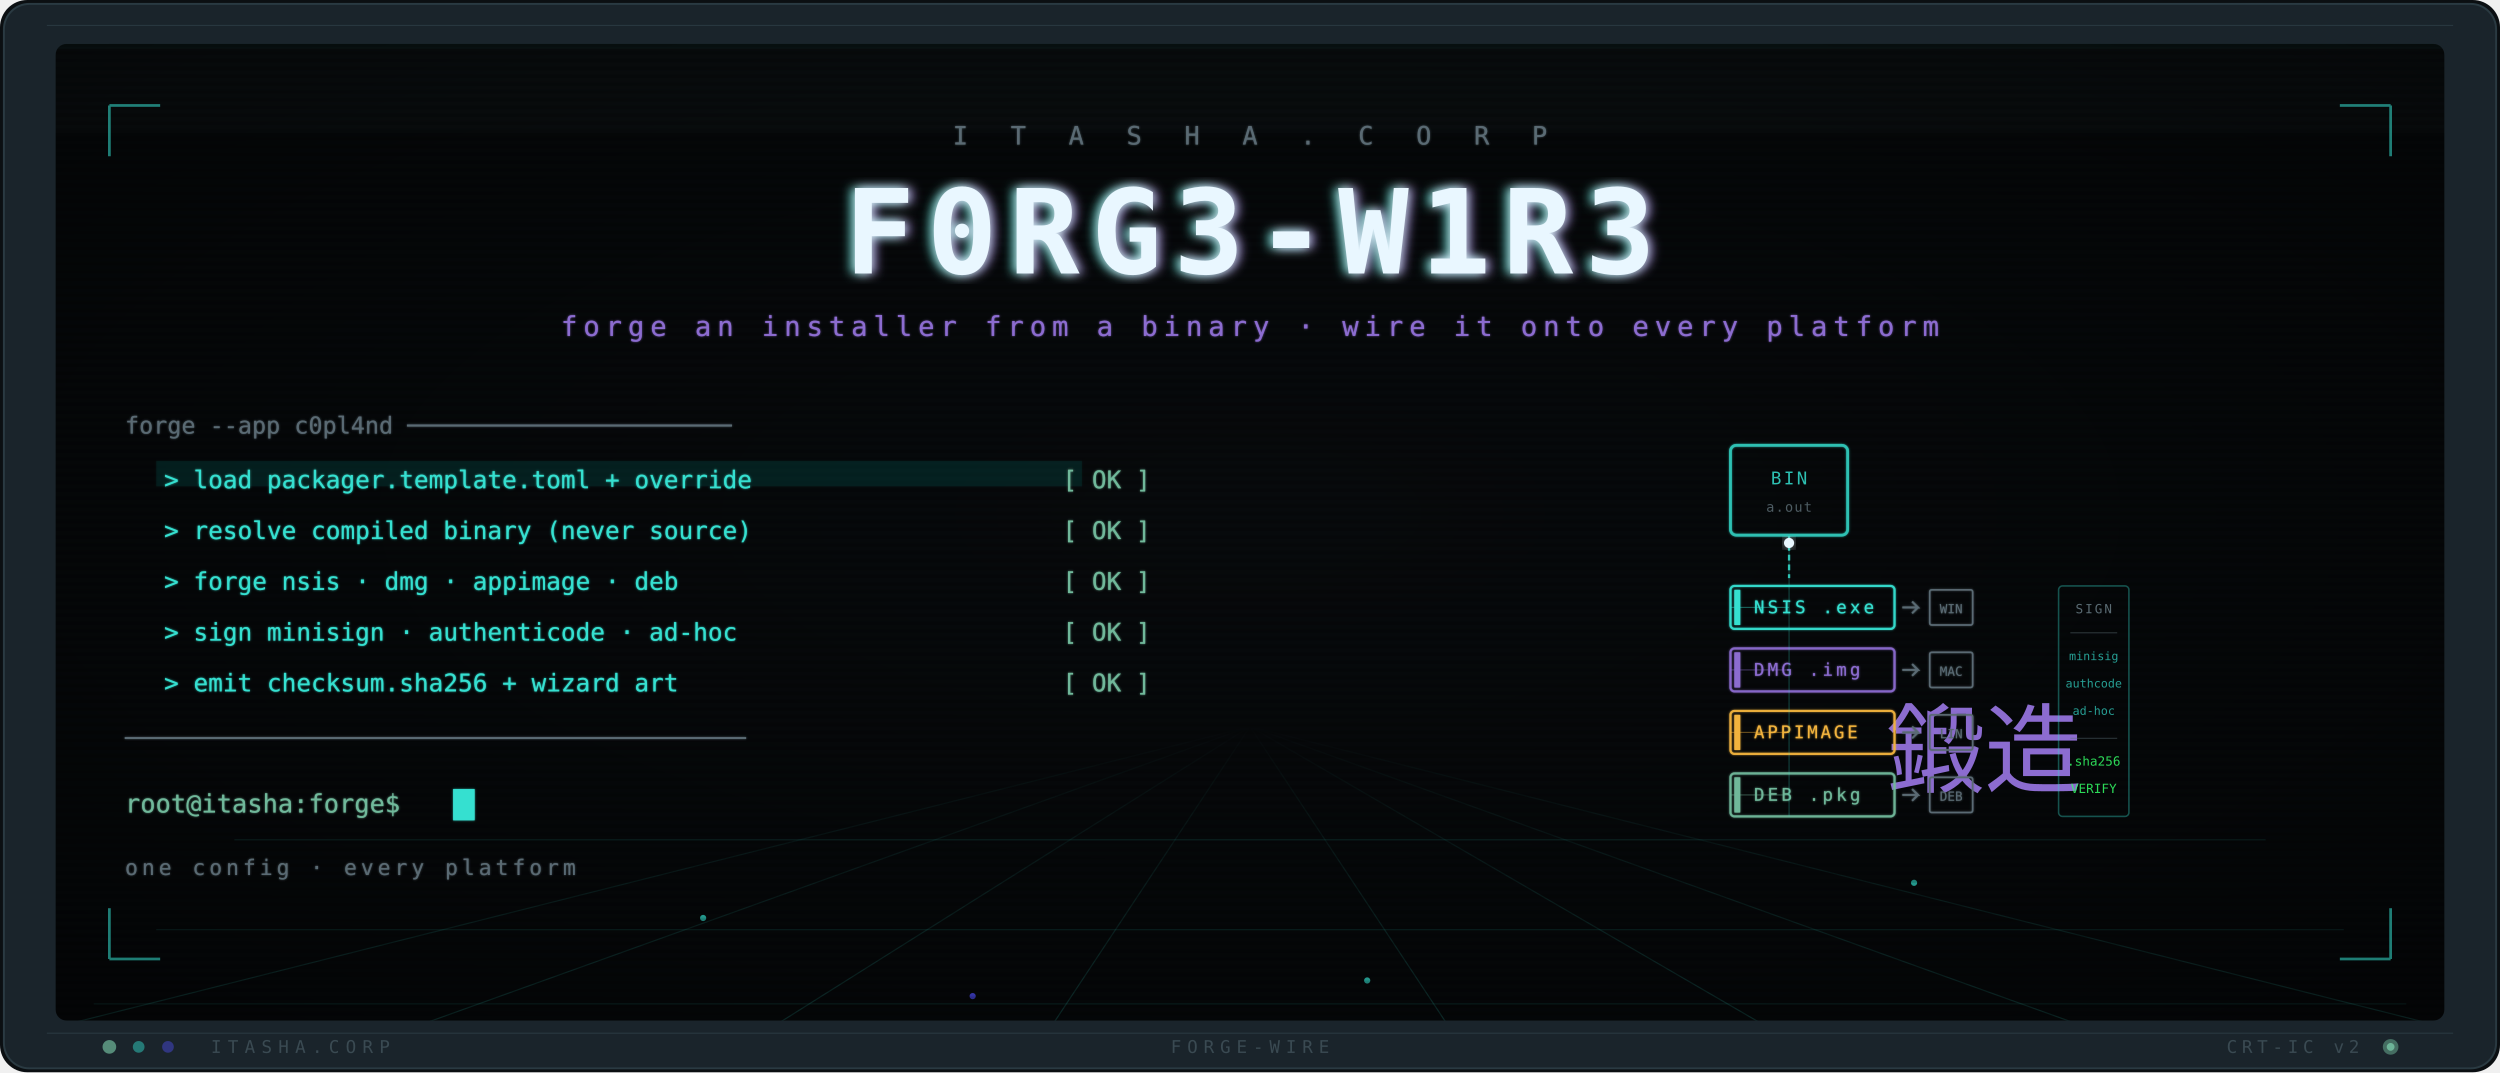
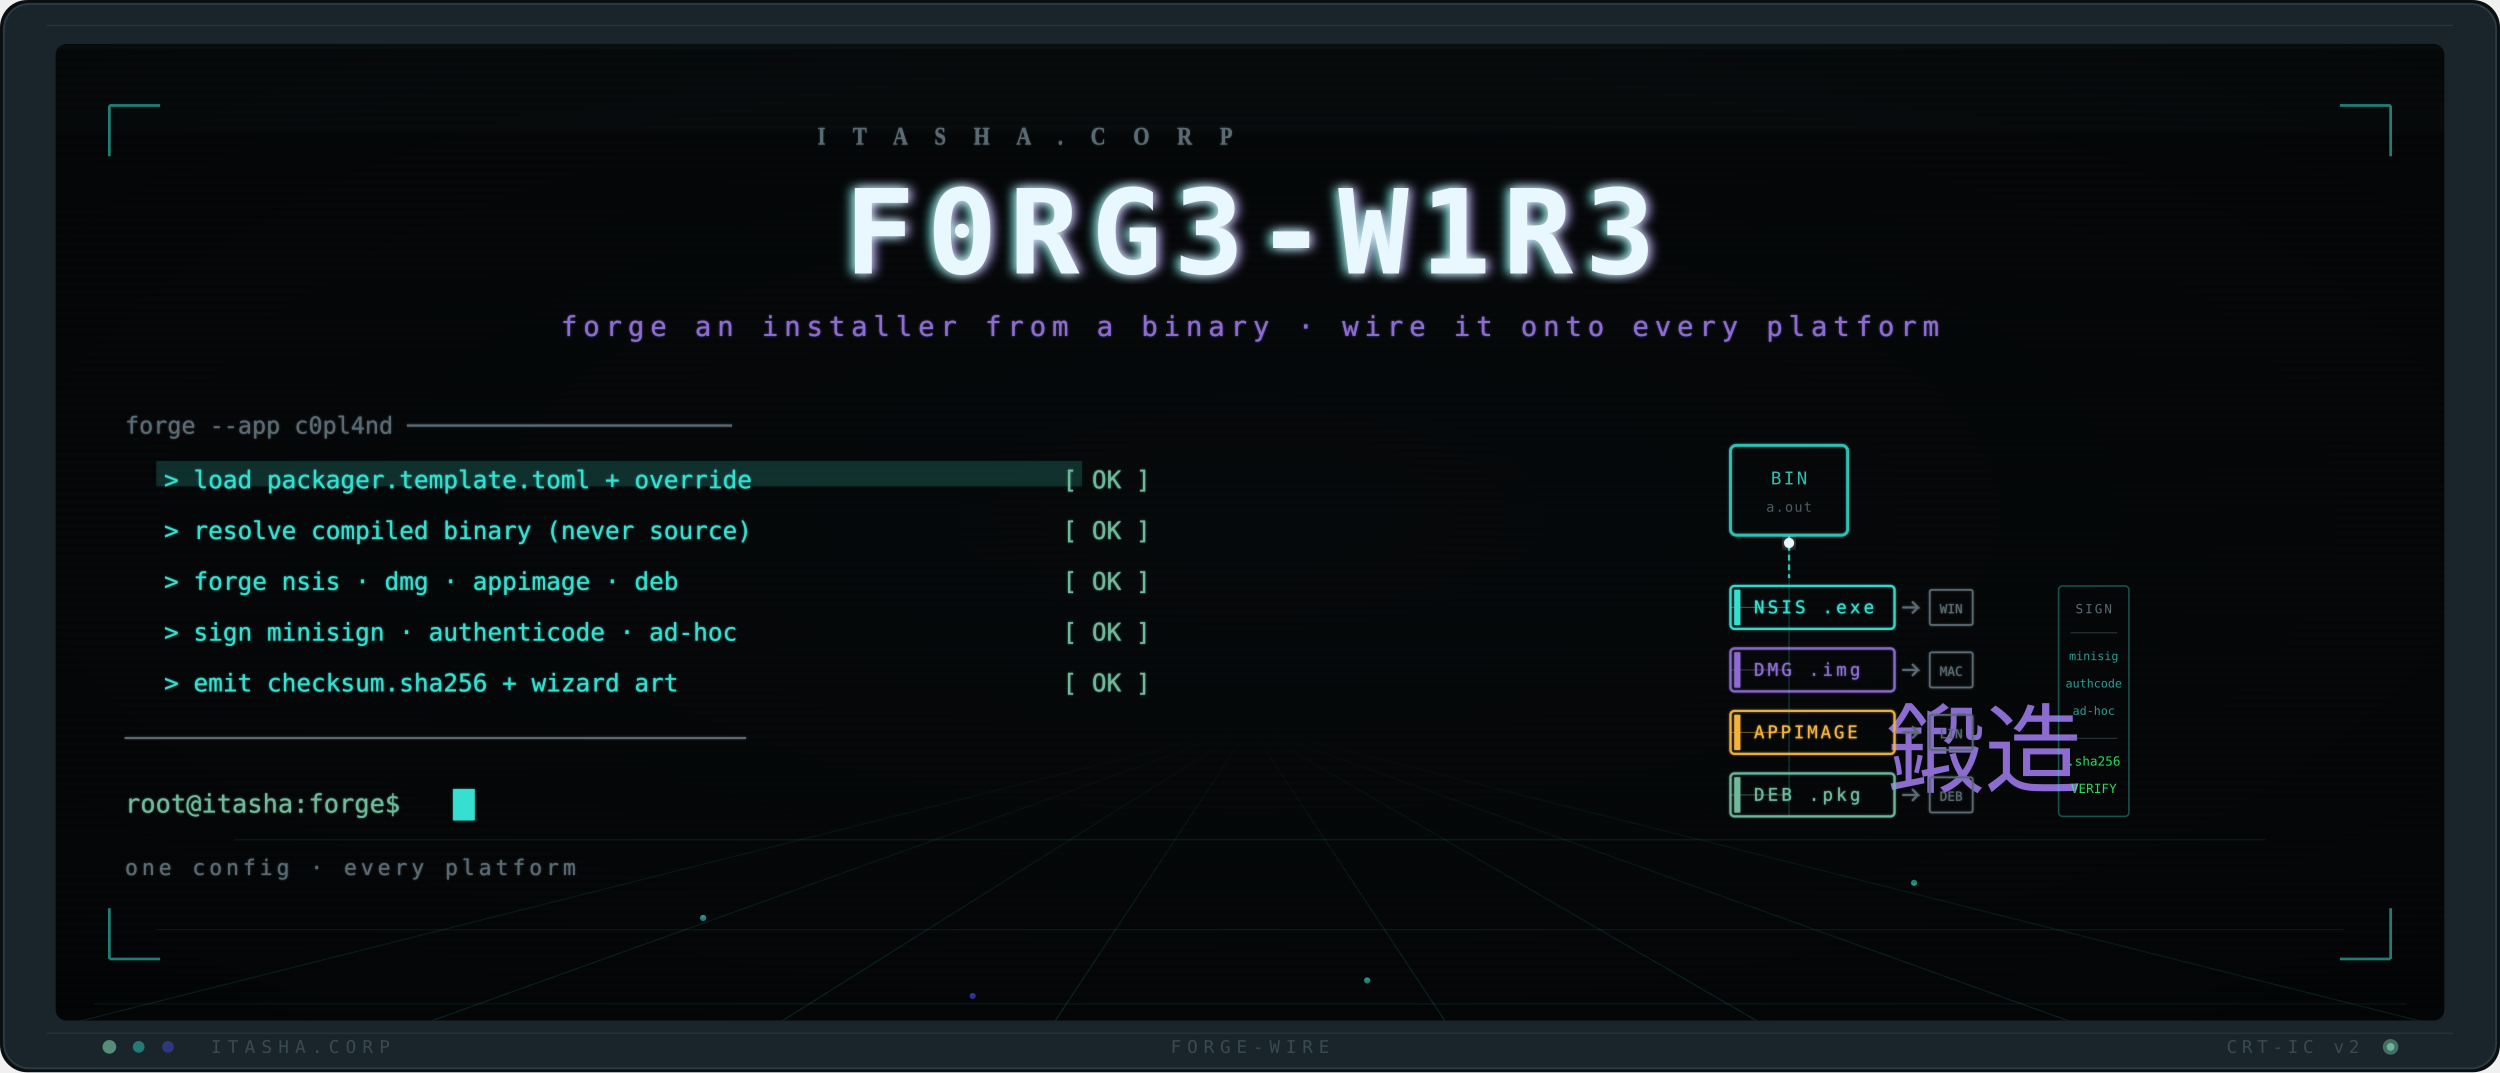
<svg xmlns="http://www.w3.org/2000/svg" viewBox="0 0 1280 549" width="1280" height="549" role="img" aria-label="F0RG3-W1R3 — forge an installer from a binary, wire it onto every platform">
  <defs>
    <pattern id="scan" patternUnits="userSpaceOnUse" width="1280" height="4">
      <rect width="1280" height="2" fill="transparent" />
      <rect y="2" width="1280" height="2" fill="rgba(0,0,0,0.16)" />
    </pattern>
    <radialGradient id="vig" cx="50%" cy="48%" r="72%">
      <stop offset="0%" stop-color="transparent" />
      <stop offset="100%" stop-color="rgba(0,0,0,0.5)" />
    </radialGradient>
    <linearGradient id="grid" x1="0" y1="0" x2="0" y2="1">
      <stop offset="0%" stop-color="#34e0d0" stop-opacity="0" />
      <stop offset="100%" stop-color="#34e0d0" stop-opacity="0.5" />
    </linearGradient>
    <filter id="phos">
      <feGaussianBlur in="SourceGraphic" stdDeviation="0.7" result="b" />
      <feMerge>
        <feMergeNode in="b" />
        <feMergeNode in="SourceGraphic" />
      </feMerge>
    </filter>
    <filter id="soft">
      <feGaussianBlur stdDeviation="2.4" />
    </filter>
    <filter id="glow">
      <feGaussianBlur stdDeviation="2.6" result="b" />
      <feMerge>
        <feMergeNode in="b" />
        <feMergeNode in="SourceGraphic" />
      </feMerge>
    </filter>
    <clipPath id="sc">
      <rect x="28" y="22" width="1224" height="501" rx="6" />
    </clipPath>
  </defs>
  <style>
    text { font-family: 'SF Mono','Fira Code','Cascadia Code','JetBrains Mono',Consolas,monospace; }
    @keyframes sweep { 0% { transform: translateY(0); } 100% { transform: translateY(501px); } }
    @keyframes flicker { 0%,96%,100% { opacity: 1; } 97% { opacity: 0.97; } 98% { opacity: 0.995; } }
    @keyframes bootReveal { 0% { opacity: 0; } 100% { opacity: 0.92; } }
    @keyframes curBlink { 0%,50% { opacity: 1; } 51%,100% { opacity: 0; } }
    @keyframes heartbeat { 0%,100% { transform: scale(1); opacity: 0.55; } 15% { transform: scale(1.3); opacity: 0.95; } 30% { transform: scale(1); opacity: 0.55; } 50% { transform: scale(1.1); opacity: 0.8; } }
    @keyframes edgeGlow { 0% { stroke-dashoffset: 3450; } 100% { stroke-dashoffset: 0; } }
    @keyframes phosphorBloom { 0%,100% { opacity: 0; } 50% { opacity: 0.02; } }
    @keyframes signalPulse { 0% { stroke-dashoffset: 18; opacity: 0.85; } 100% { stroke-dashoffset: 0; opacity: 0.3; } }
    @keyframes nodeBlink { 0%,100% { opacity: 0.9; } 50% { opacity: 0.35; } }
    @keyframes forgeTravel { 0% { transform: translateY(0); opacity: 0; } 8% { opacity: 1; } 88% { opacity: 1; } 100% { transform: translateY(140px); opacity: 0; } }
    @keyframes cardForge { 0%,100% { opacity: 0.35; } 50% { opacity: 1; } }
    @keyframes kanjiPulse { 0%,100% { opacity: 0.1; } 50% { opacity: 0.2; } }
    @keyframes rollBar { 0% { transform: translateY(-70px); } 100% { transform: translateY(540px); } }
    @keyframes dataBlink { 0%,100% { opacity: 0.12; } 50% { opacity: 0.7; } }
    @keyframes titleGlitch { 0%,90%,100% { transform: translate(0,0); } 91% { transform: translate(-2px,1px); } 94% { transform: translate(2px,-1px); } 97% { transform: translate(-1px,0); } }
    @keyframes readHead { 0% { transform: translateY(0); opacity: 0; } 12% { opacity: 0.5; } 88% { opacity: 0.5; } 100% { transform: translateY(132px); opacity: 0; } }
    @keyframes okPulse { 0%,100% { opacity: 0.5; } 50% { opacity: 1; } }
    @keyframes titleBreathe { 0%,100% { opacity: 1; } 50% { opacity: 0.85; } }
    @media (prefers-reduced-motion: reduce) { * { animation: none !important; } }
  </style>
  <rect x="0" y="0" width="1280" height="549" rx="14" fill="#0b0f12" />
  <rect x="2" y="2" width="1276" height="545" rx="13" fill="#1a242b" stroke="#2a3a42" stroke-width="1" />
  <line x1="24" y1="13" x2="1256" y2="13" stroke="#2a3a42" stroke-width="0.5" />
  <line x1="24" y1="529" x2="1256" y2="529" stroke="#2a3a42" stroke-width="0.5" />
  <rect x="28" y="22" width="1224" height="501" rx="6" fill="#070a0c" />
  <g clip-path="url(#sc)">
    <g stroke="url(#grid)" stroke-width="0.6" opacity="0.5">
      <line x1="640" y1="372" x2="40" y2="523" />
      <line x1="640" y1="372" x2="220" y2="523" />
      <line x1="640" y1="372" x2="400" y2="523" />
      <line x1="640" y1="372" x2="540" y2="523" />
      <line x1="640" y1="372" x2="640" y2="523" />
      <line x1="640" y1="372" x2="740" y2="523" />
      <line x1="640" y1="372" x2="900" y2="523" />
      <line x1="640" y1="372" x2="1060" y2="523" />
      <line x1="640" y1="372" x2="1240" y2="523" />
    </g>
    <g stroke="#34e0d0" stroke-width="0.5" opacity="0.2">
      <line x1="120" y1="430" x2="1160" y2="430" />
      <line x1="80" y1="476" x2="1200" y2="476" />
      <line x1="48" y1="514" x2="1232" y2="514" />
    </g>
    <g fill="#34e0d0">
      <circle cx="360" cy="470" r="1.6" style="animation: dataBlink 2.6s ease-in-out 0s infinite;" />
      <circle cx="700" cy="502" r="1.6" style="animation: dataBlink 3.1s ease-in-out 0.8s infinite;" />
      <circle cx="980" cy="452" r="1.6" style="animation: dataBlink 2.4s ease-in-out 1.4s infinite;" />
      <circle cx="498" cy="510" r="1.6" fill="#5050ff" style="animation: dataBlink 3.4s ease-in-out 2s infinite;" />
    </g>
    <rect x="28" y="22" width="1224" height="46" fill="#9fe8e0" opacity="0.035" style="animation: rollBar 7s linear infinite;" />
    <rect x="28" y="22" width="1224" height="3" fill="#34e0d0" opacity="0.05" style="animation: sweep 9s linear infinite;" />
    <rect x="28" y="22" width="1224" height="501" fill="#ffffff" opacity="0" style="animation: phosphorBloom 8s ease-in-out infinite;" />
  </g>
  <rect x="28" y="22" width="1224" height="501" rx="6" fill="url(#scan)" />
  <rect x="28" y="22" width="1224" height="501" rx="6" fill="url(#vig)" />
  <rect x="28" y="22" width="1224" height="501" rx="6" fill="none" stroke="#34e0d0" stroke-width="1" opacity="0.07" stroke-dasharray="22,3428" style="animation: edgeGlow 11s linear infinite;" />
  <rect x="28" y="22" width="1224" height="501" rx="6" fill="none" stroke="#1a242b" />
  <g stroke="#34e0d0" stroke-width="1.4" fill="none" opacity="0.55">
    <path d="M56 54 h26 M56 54 v26" />
    <path d="M1224 54 h-26 M1224 54 v26" />
    <path d="M56 491 h26 M56 491 v-26" />
    <path d="M1224 491 h-26 M1224 491 v-26" />
  </g>
  <g style="animation: flicker 7s infinite;">
-     <text x="640" y="74" text-anchor="middle" font-size="13" fill="#5a6b73" letter-spacing="7" filter="url(#phos)" style="animation: titleBreathe 6s ease-in-out infinite;">I T A S H A . C O R P</text>
+     <text x="640" y="74" text-anchor="middle" font-size="13" fill="#5a6b73" letter-spacing="7" filter="url(#phos)" style="font-family: 'Times New Roman','Times','Matisse',serif; font-weight: 700; transform: scaleX(0.82); transform-origin: 640px 74px; animation: titleBreathe 6s ease-in-out infinite;">I T A S H A . C O R P</text>
    <g font-size="60" font-weight="bold" letter-spacing="6" text-anchor="middle">
      <text x="643" y="140" fill="#8c6cd0" opacity="0.5" filter="url(#soft)" style="animation: titleGlitch 5.5s steps(1) infinite; transform-origin: 640px 140px;">F0RG3-W1R3</text>
      <text x="637" y="140" fill="#34e0d0" opacity="0.5" filter="url(#soft)" style="animation: titleGlitch 6.3s steps(1) 0.1s infinite; transform-origin: 640px 140px;">F0RG3-W1R3</text>
      <text x="640" y="140" fill="#e9f7ff" filter="url(#glow)" style="animation: titleBreathe 4s ease-in-out infinite;">F0RG3-W1R3</text>
    </g>
    <text x="640" y="172" text-anchor="middle" font-size="14" fill="#8c6cd0" letter-spacing="3" filter="url(#phos)">forge an installer from a binary · wire it onto every platform</text>
    <g filter="url(#phos)">
-       <rect x="80" y="236" width="474" height="13" fill="#34e0d0" opacity="0.06" style="animation: readHead 4.5s ease-in-out infinite;" />
+       <rect x="80" y="236" width="474" height="13" fill="#34e0d0" opacity="0.10" style="animation: readHead 4.5s ease-in-out infinite;" />
      <text x="64" y="222" font-size="12" fill="#5a6b73">forge --app c0pl4nd ───────────────────────</text>
      <text x="84" y="250" font-size="12.5" fill="#34e0d0" style="animation: bootReveal 0.35s ease-out 0.2s both;">&gt; load packager.template.toml + override</text>
      <text x="544" y="250" font-size="12.5" fill="#6fb89a" style="animation: bootReveal 0.35s ease-out 0.2s both, okPulse 2s ease-in-out 0.6s infinite;">[ OK ]</text>
      <text x="84" y="276" font-size="12.5" fill="#34e0d0" style="animation: bootReveal 0.35s ease-out 0.5s both;">&gt; resolve compiled binary (never source)</text>
      <text x="544" y="276" font-size="12.5" fill="#6fb89a" style="animation: bootReveal 0.35s ease-out 0.5s both, okPulse 2s ease-in-out 1.0s infinite;">[ OK ]</text>
      <text x="84" y="302" font-size="12.5" fill="#34e0d0" style="animation: bootReveal 0.35s ease-out 0.8s both;">&gt; forge  nsis · dmg · appimage · deb</text>
      <text x="544" y="302" font-size="12.5" fill="#6fb89a" style="animation: bootReveal 0.35s ease-out 0.8s both, okPulse 2s ease-in-out 1.4s infinite;">[ OK ]</text>
      <text x="84" y="328" font-size="12.5" fill="#34e0d0" style="animation: bootReveal 0.35s ease-out 1.1s both;">&gt; sign  minisign · authenticode · ad-hoc</text>
      <text x="544" y="328" font-size="12.5" fill="#6fb89a" style="animation: bootReveal 0.35s ease-out 1.1s both, okPulse 2s ease-in-out 1.8s infinite;">[ OK ]</text>
      <text x="84" y="354" font-size="12.5" fill="#34e0d0" style="animation: bootReveal 0.35s ease-out 1.4s both;">&gt; emit  checksum.sha256 + wizard art</text>
      <text x="544" y="354" font-size="12.5" fill="#6fb89a" style="animation: bootReveal 0.35s ease-out 1.4s both, okPulse 2s ease-in-out 2.2s infinite;">[ OK ]</text>
      <text x="64" y="382" font-size="12" fill="#5a6b73">────────────────────────────────────────────</text>
      <text x="64" y="416" font-size="13" fill="#6fb89a">root@itasha:forge$</text>
      <rect x="232" y="404" width="11" height="16" fill="#34e0d0" style="animation: curBlink 1.1s step-end infinite;" />
      <text x="64" y="448" font-size="11" fill="#5a6b73" letter-spacing="2">one config · every platform</text>
    </g>
    <g transform="translate(880, 222)" style="animation: flicker 9s infinite;">
      <text x="86" y="180" fill="#8c6cd0" font-size="50" font-family="'Noto Sans JP','Yu Gothic',sans-serif" style="animation: kanjiPulse 6s ease-in-out infinite;">鍛造</text>
      <g opacity="0.85">
        <rect x="6" y="6" width="60" height="46" rx="3" fill="none" stroke="#34e0d0" stroke-width="1.4" filter="url(#phos)" />
        <text x="36" y="26" text-anchor="middle" font-size="9" fill="#34e0d0" letter-spacing="1.2">BIN</text>
        <text x="36" y="40" text-anchor="middle" font-size="7" fill="#5a6b73" letter-spacing="0.6">a.out</text>
        <line x1="36" y1="52" x2="36" y2="74" stroke="#34e0d0" stroke-width="1.2" stroke-dasharray="3,2" style="animation: signalPulse 1.6s linear infinite;" />
      </g>
      <g transform="translate(0, 78)" filter="url(#phos)">
        <rect x="6" y="0" width="84" height="22" rx="2" fill="none" stroke="#34e0d0" stroke-width="1.1" opacity="0.9" />
        <rect x="8" y="2" width="3" height="18" fill="#34e0d0" style="animation: cardForge 2.8s ease-in-out 0s infinite;" />
        <text x="18" y="14" font-size="9" fill="#34e0d0" letter-spacing="1.6">NSIS .exe</text>
        <path d="M94 11 l8 0 l-3 -3 m3 3 l-3 3" stroke="#5a6b73" stroke-width="1" fill="none" />
        <rect x="108" y="2" width="22" height="18" rx="1" fill="none" stroke="#5a6b73" stroke-width="0.8" />
        <text x="119" y="14" text-anchor="middle" font-size="6.5" fill="#5a6b73">WIN</text>
      </g>
      <g transform="translate(0, 110)" filter="url(#phos)">
        <rect x="6" y="0" width="84" height="22" rx="2" fill="none" stroke="#8c6cd0" stroke-width="1.1" opacity="0.9" />
        <rect x="8" y="2" width="3" height="18" fill="#8c6cd0" style="animation: cardForge 2.8s ease-in-out 0.5s infinite;" />
        <text x="18" y="14" font-size="9" fill="#8c6cd0" letter-spacing="1.6">DMG .img</text>
        <path d="M94 11 l8 0 l-3 -3 m3 3 l-3 3" stroke="#5a6b73" stroke-width="1" fill="none" />
        <rect x="108" y="2" width="22" height="18" rx="1" fill="none" stroke="#5a6b73" stroke-width="0.8" />
        <text x="119" y="14" text-anchor="middle" font-size="6.5" fill="#5a6b73">MAC</text>
      </g>
      <g transform="translate(0, 142)" filter="url(#phos)">
        <rect x="6" y="0" width="84" height="22" rx="2" fill="none" stroke="#f2b33d" stroke-width="1.1" opacity="0.9" />
        <rect x="8" y="2" width="3" height="18" fill="#f2b33d" style="animation: cardForge 2.8s ease-in-out 1s infinite;" />
        <text x="18" y="14" font-size="9" fill="#f2b33d" letter-spacing="1.4">APPIMAGE</text>
        <path d="M94 11 l8 0 l-3 -3 m3 3 l-3 3" stroke="#5a6b73" stroke-width="1" fill="none" />
        <rect x="108" y="2" width="22" height="18" rx="1" fill="none" stroke="#5a6b73" stroke-width="0.8" />
        <text x="119" y="14" text-anchor="middle" font-size="6.5" fill="#5a6b73">LIN</text>
      </g>
      <g transform="translate(0, 174)" filter="url(#phos)">
        <rect x="6" y="0" width="84" height="22" rx="2" fill="none" stroke="#6fb89a" stroke-width="1.1" opacity="0.9" />
        <rect x="8" y="2" width="3" height="18" fill="#6fb89a" style="animation: cardForge 2.8s ease-in-out 1.5s infinite;" />
        <text x="18" y="14" font-size="9" fill="#6fb89a" letter-spacing="1.6">DEB .pkg</text>
        <path d="M94 11 l8 0 l-3 -3 m3 3 l-3 3" stroke="#5a6b73" stroke-width="1" fill="none" />
        <rect x="108" y="2" width="22" height="18" rx="1" fill="none" stroke="#5a6b73" stroke-width="0.8" />
        <text x="119" y="14" text-anchor="middle" font-size="6.5" fill="#5a6b73">DEB</text>
      </g>
      <line x1="36" y1="52" x2="36" y2="196" stroke="#34e0d0" stroke-width="0.6" opacity="0.25" />
      <line x1="36" y1="89" x2="6" y2="89" stroke="#34e0d0" stroke-width="0.6" opacity="0.4" />
      <line x1="36" y1="121" x2="6" y2="121" stroke="#8c6cd0" stroke-width="0.6" opacity="0.4" />
      <line x1="36" y1="153" x2="6" y2="153" stroke="#f2b33d" stroke-width="0.6" opacity="0.4" />
      <line x1="36" y1="185" x2="6" y2="185" stroke="#6fb89a" stroke-width="0.6" opacity="0.4" />
      <circle cx="36" cy="56" r="2.6" fill="#e9f7ff" filter="url(#glow)" style="animation: forgeTravel 2.8s ease-in-out infinite;" />
      <g transform="translate(174, 78)" style="animation: nodeBlink 3s ease-in-out infinite;">
        <rect x="0" y="0" width="36" height="118" rx="2" fill="none" stroke="#34e0d0" stroke-width="0.8" opacity="0.35" />
        <text x="18" y="14" text-anchor="middle" font-size="6.5" fill="#5a6b73" letter-spacing="1">SIGN</text>
        <line x1="6" y1="24" x2="30" y2="24" stroke="#5a6b73" stroke-width="0.5" opacity="0.5" />
        <text x="18" y="38" text-anchor="middle" font-size="6" fill="#34e0d0" opacity="0.7">minisig</text>
        <text x="18" y="52" text-anchor="middle" font-size="6" fill="#34e0d0" opacity="0.7">authcode</text>
        <text x="18" y="66" text-anchor="middle" font-size="6" fill="#34e0d0" opacity="0.7">ad-hoc</text>
        <line x1="6" y1="78" x2="30" y2="78" stroke="#5a6b73" stroke-width="0.5" opacity="0.5" />
        <text x="18" y="92" text-anchor="middle" font-size="6.5" fill="#33ff66" opacity="0.85">.sha256</text>
        <text x="18" y="106" text-anchor="middle" font-size="6.5" fill="#33ff66" opacity="0.85" style="animation: cardForge 2.8s ease-in-out 2s infinite;">VERIFY</text>
      </g>
    </g>
  </g>
  <g>
    <circle cx="56" cy="536" r="3.5" fill="#6fb89a" opacity="0.7" style="animation: heartbeat 2.4s ease-in-out infinite; transform-origin: 56px 536px;" />
    <circle cx="71" cy="536" r="3" fill="#34e0d0" opacity="0.45" />
    <circle cx="86" cy="536" r="3" fill="#5050ff" opacity="0.4" />
    <text x="108" y="536" font-size="9" fill="#3a4a52" letter-spacing="3.2" dominant-baseline="central">ITASHA.CORP</text>
    <text x="640" y="536" font-size="9" fill="#3a4a52" letter-spacing="3" dominant-baseline="central" text-anchor="middle">FORGE-WIRE</text>
    <text x="1208" y="536" font-size="9" fill="#3a4a52" letter-spacing="2.4" dominant-baseline="central" text-anchor="end">CRT-IC v2</text>
    <circle cx="1224" cy="536" r="4" fill="#6fb89a" opacity="0.5" />
    <circle cx="1224" cy="536" r="2" fill="#6fb89a" opacity="0.95" style="animation: heartbeat 2.4s ease-in-out infinite; transform-origin: 1224px 536px;" />
  </g>
</svg>
